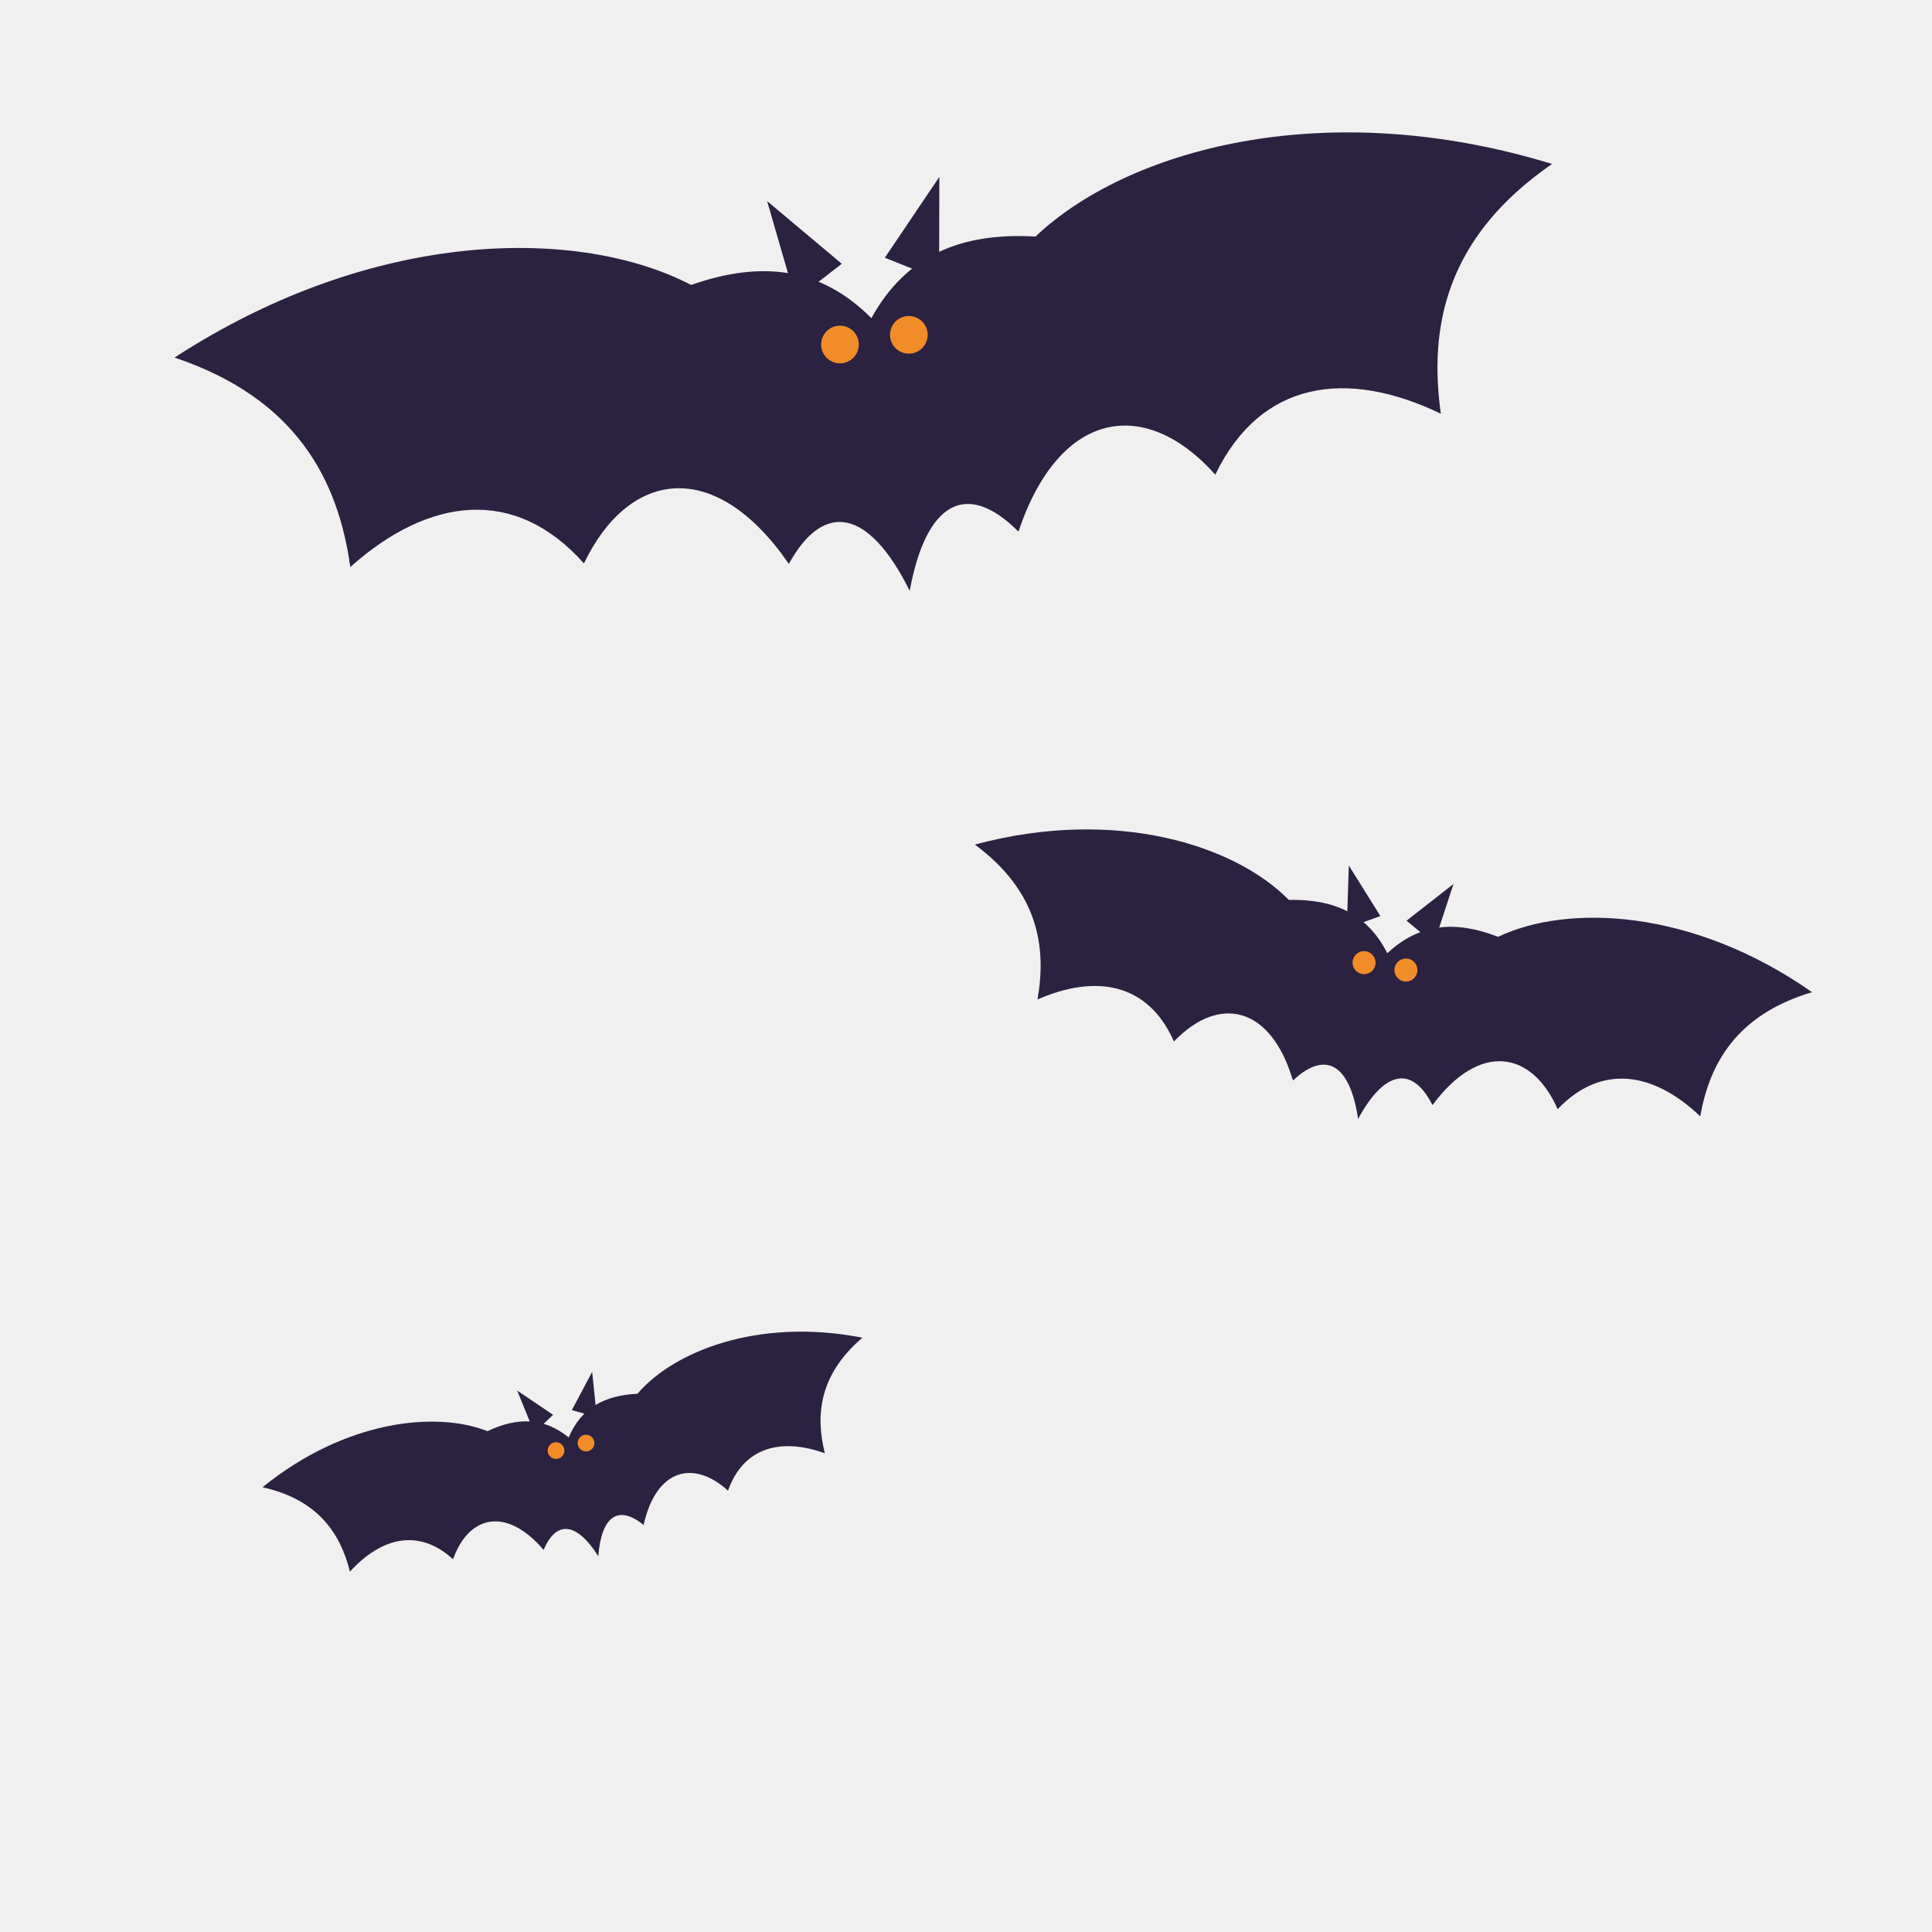
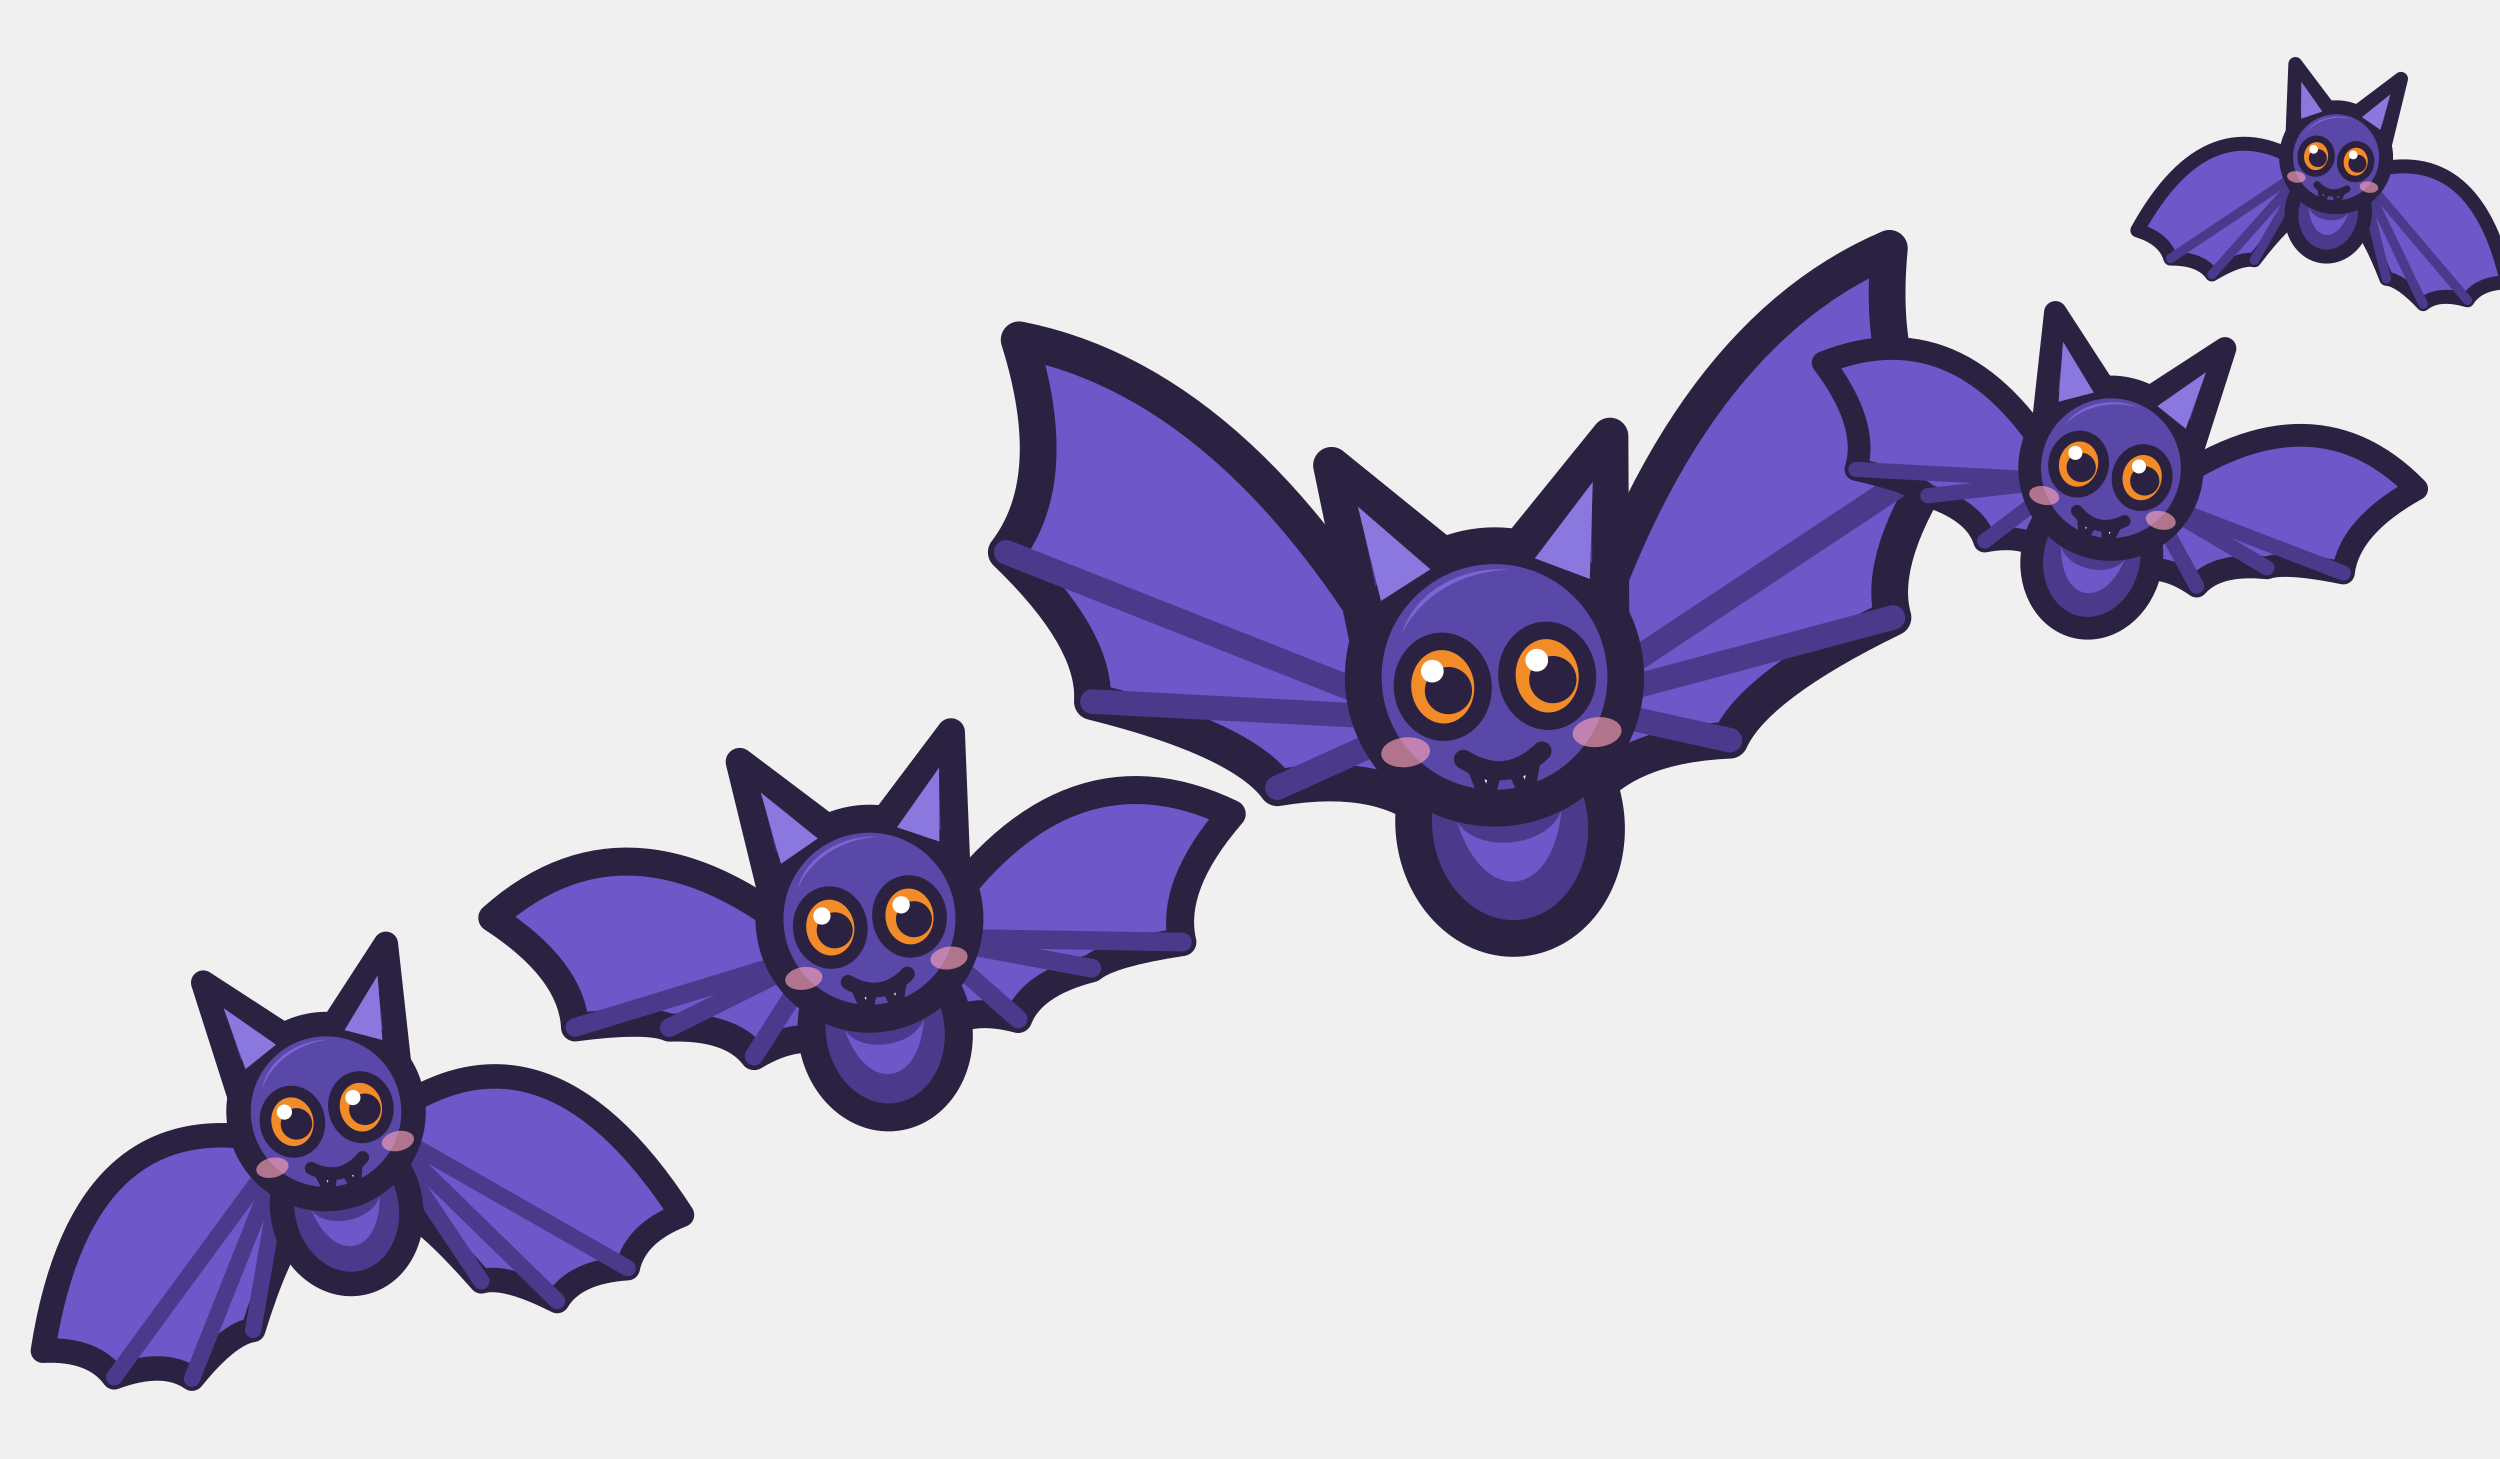
- <svg xmlns="http://www.w3.org/2000/svg" viewBox="0 0 120 120">
+ <svg xmlns="http://www.w3.org/2000/svg" viewBox="0 0 240 140">
  <defs>
    <g id="b">
-       <path fill="#2B2140" d="M50 13C47 9 43 8 38 9C31 4 17 2 2 9C10 13 12 19 12 25C18 21 24 21 28 27C32 21 38 21 42 29C45 25 48 26 50 32C52 26 55 25 58 29C62 21 68 21 72 27C76 21 82 21 88 25C88 19 90 13 98 9C83 2 69 4 62 9C57 8 53 9 50 13Z" />
-       <path fill="#2B2140" d="M45 11L44 4L48.5 9ZM55 11L56 4L51.5 9Z" />
-       <circle cx="47.6" cy="14.5" r="1.3" fill="#F28C28" />
-       <circle cx="52.4" cy="14.5" r="1.3" fill="#F28C28" />
+       <g stroke="#2b2140" stroke-linecap="round" stroke-linejoin="round" stroke-width="4.2">
+         <path fill="#4b3a8c" d="m-14-12-2-20 13 13Zm28 0 2-20L3-19Z" />
+         <ellipse cy="11" fill="#4b3a8c" rx="11" ry="13" />
+         <circle cy="-6" r="15" fill="#5a48a8" />
+       </g>
+       <path fill="#8b78de" d="m-12-16-1.5-11 7.5 8Zm24 0 1.5-11L6-19Z" />
+       <path fill="#6d57c9" d="M-6 10c2 10 10 10 12 0-2 4-10 4-12 0" />
+       <path fill="#7a66d4" d="M-10-12a11 9 0 0 1 13-6 13 11 0 0 0-13 6" />
+       <g fill="#f28c28" stroke="#2b2140" stroke-width="2">
+         <ellipse cx="-6" cy="-5.5" rx="4.6" ry="5.2" />
+         <ellipse cx="6" cy="-5.5" rx="4.6" ry="5.2" />
+       </g>
+       <g fill="#2b2140">
+         <circle cx="-5.4" cy="-5" r="2.7" />
+         <circle cx="6.6" cy="-5" r="2.7" />
+       </g>
+       <g fill="#fff">
+         <circle cx="-7" cy="-7.4" r="1.3" />
+         <circle cx="5" cy="-7.4" r="1.3" />
+       </g>
+       <path fill="none" stroke="#2b2140" stroke-linecap="round" stroke-width="2.2" d="M-4.5 3q4.5 3.5 9 0" />
+       <path fill="#fff" stroke="#2b2140" stroke-linejoin="round" stroke-width="1.4" d="m-3.4 4.4 1.1 4 1.1-3.2Zm6.8 0-1.1 4-1.1-3.2Z" />
+       <g fill="#f7a1b5" opacity=".65">
+         <ellipse cx="-11" cy="1.5" rx="2.8" ry="1.7" />
+         <ellipse cx="11" cy="1.5" rx="2.8" ry="1.7" />
+       </g>
+     </g>
+     <g id="g">
+       <g stroke="#2b2140" stroke-linecap="round" stroke-linejoin="round" stroke-width="4.2">
+         <path id="a" fill="#6d57c9" d="M-8-2q-16-40-42-48 3.3 16.3-4 24 9.2 10.9 8 18 16.5 6 20 12 12.8-.8 18 6Z" />
+         <use href="#a" transform="scale(-1 1)" />
+         <path fill="none" stroke="#4b3a8c" stroke-width="2.8" d="m-8-2-46-24M-8-2l-38-6m38 6-18 6M8-2l46-24M8-2l38-6M8-2l18 6" />
+       </g>
+       <use href="#b" />
+     </g>
+     <g id="f">
+       <g stroke="#2b2140" stroke-linecap="round" stroke-linejoin="round" stroke-width="4.2">
+         <path id="c" fill="#6d57c9" d="M-8-2q-24-28-48-12 10.8 9.4 10 18 10.9.1 14 2 9.2 1 12 6 7.3-3.1 12 0Z" />
+         <use href="#c" transform="scale(-1 1)" />
+         <path fill="none" stroke="#4b3a8c" stroke-width="2.8" d="m-8-2-38 6m38-6-24 8m24-8-12 14M8-2l38 6M8-2l24 8M8-2l12 14" />
+       </g>
+       <use href="#b" />
+     </g>
+     <g id="e">
+       <g stroke="#2b2140" stroke-linecap="round" stroke-linejoin="round" stroke-width="4.2">
+         <path id="d" fill="#6d57c9" d="M-8-2q-32-16-48 26 8.5 1.4 11 7 9-1.3 13 3 7.8-6.3 12-6 7.5-13.4 12-16Z" />
+         <use href="#d" transform="scale(-1 1)" />
+         <path fill="none" stroke="#4b3a8c" stroke-width="2.8" d="m-8-2-37 33M-8-2l-24 36M-8-2l-12 30M8-2l37 33M8-2l24 36M8-2l12 30" />
+       </g>
+       <use href="#b" />
    </g>
  </defs>
-   <use href="#b" transform="translate(10 8) scale(.9) rotate(-8 50 20)" />
-   <use href="#b" transform="translate(58 52) scale(.55) rotate(10 50 20)" />
-   <use href="#b" transform="translate(16 84) scale(.4) rotate(-14 50 20)" />
+   <use href="#e" transform="rotate(-12 539.29 -97.23)scale(.56)" />
+   <use href="#f" transform="rotate(-8 699.83 -554.628)scale(.64)" />
+   <use href="#g" transform="rotate(-6 739.84 -1338.842)scale(.84)" />
+   <use href="#f" transform="rotate(12 -127.345 984.95)scale(.52)" />
+   <use href="#e" transform="rotate(8 -9.556 1610.175)scale(.32)" />
</svg>
